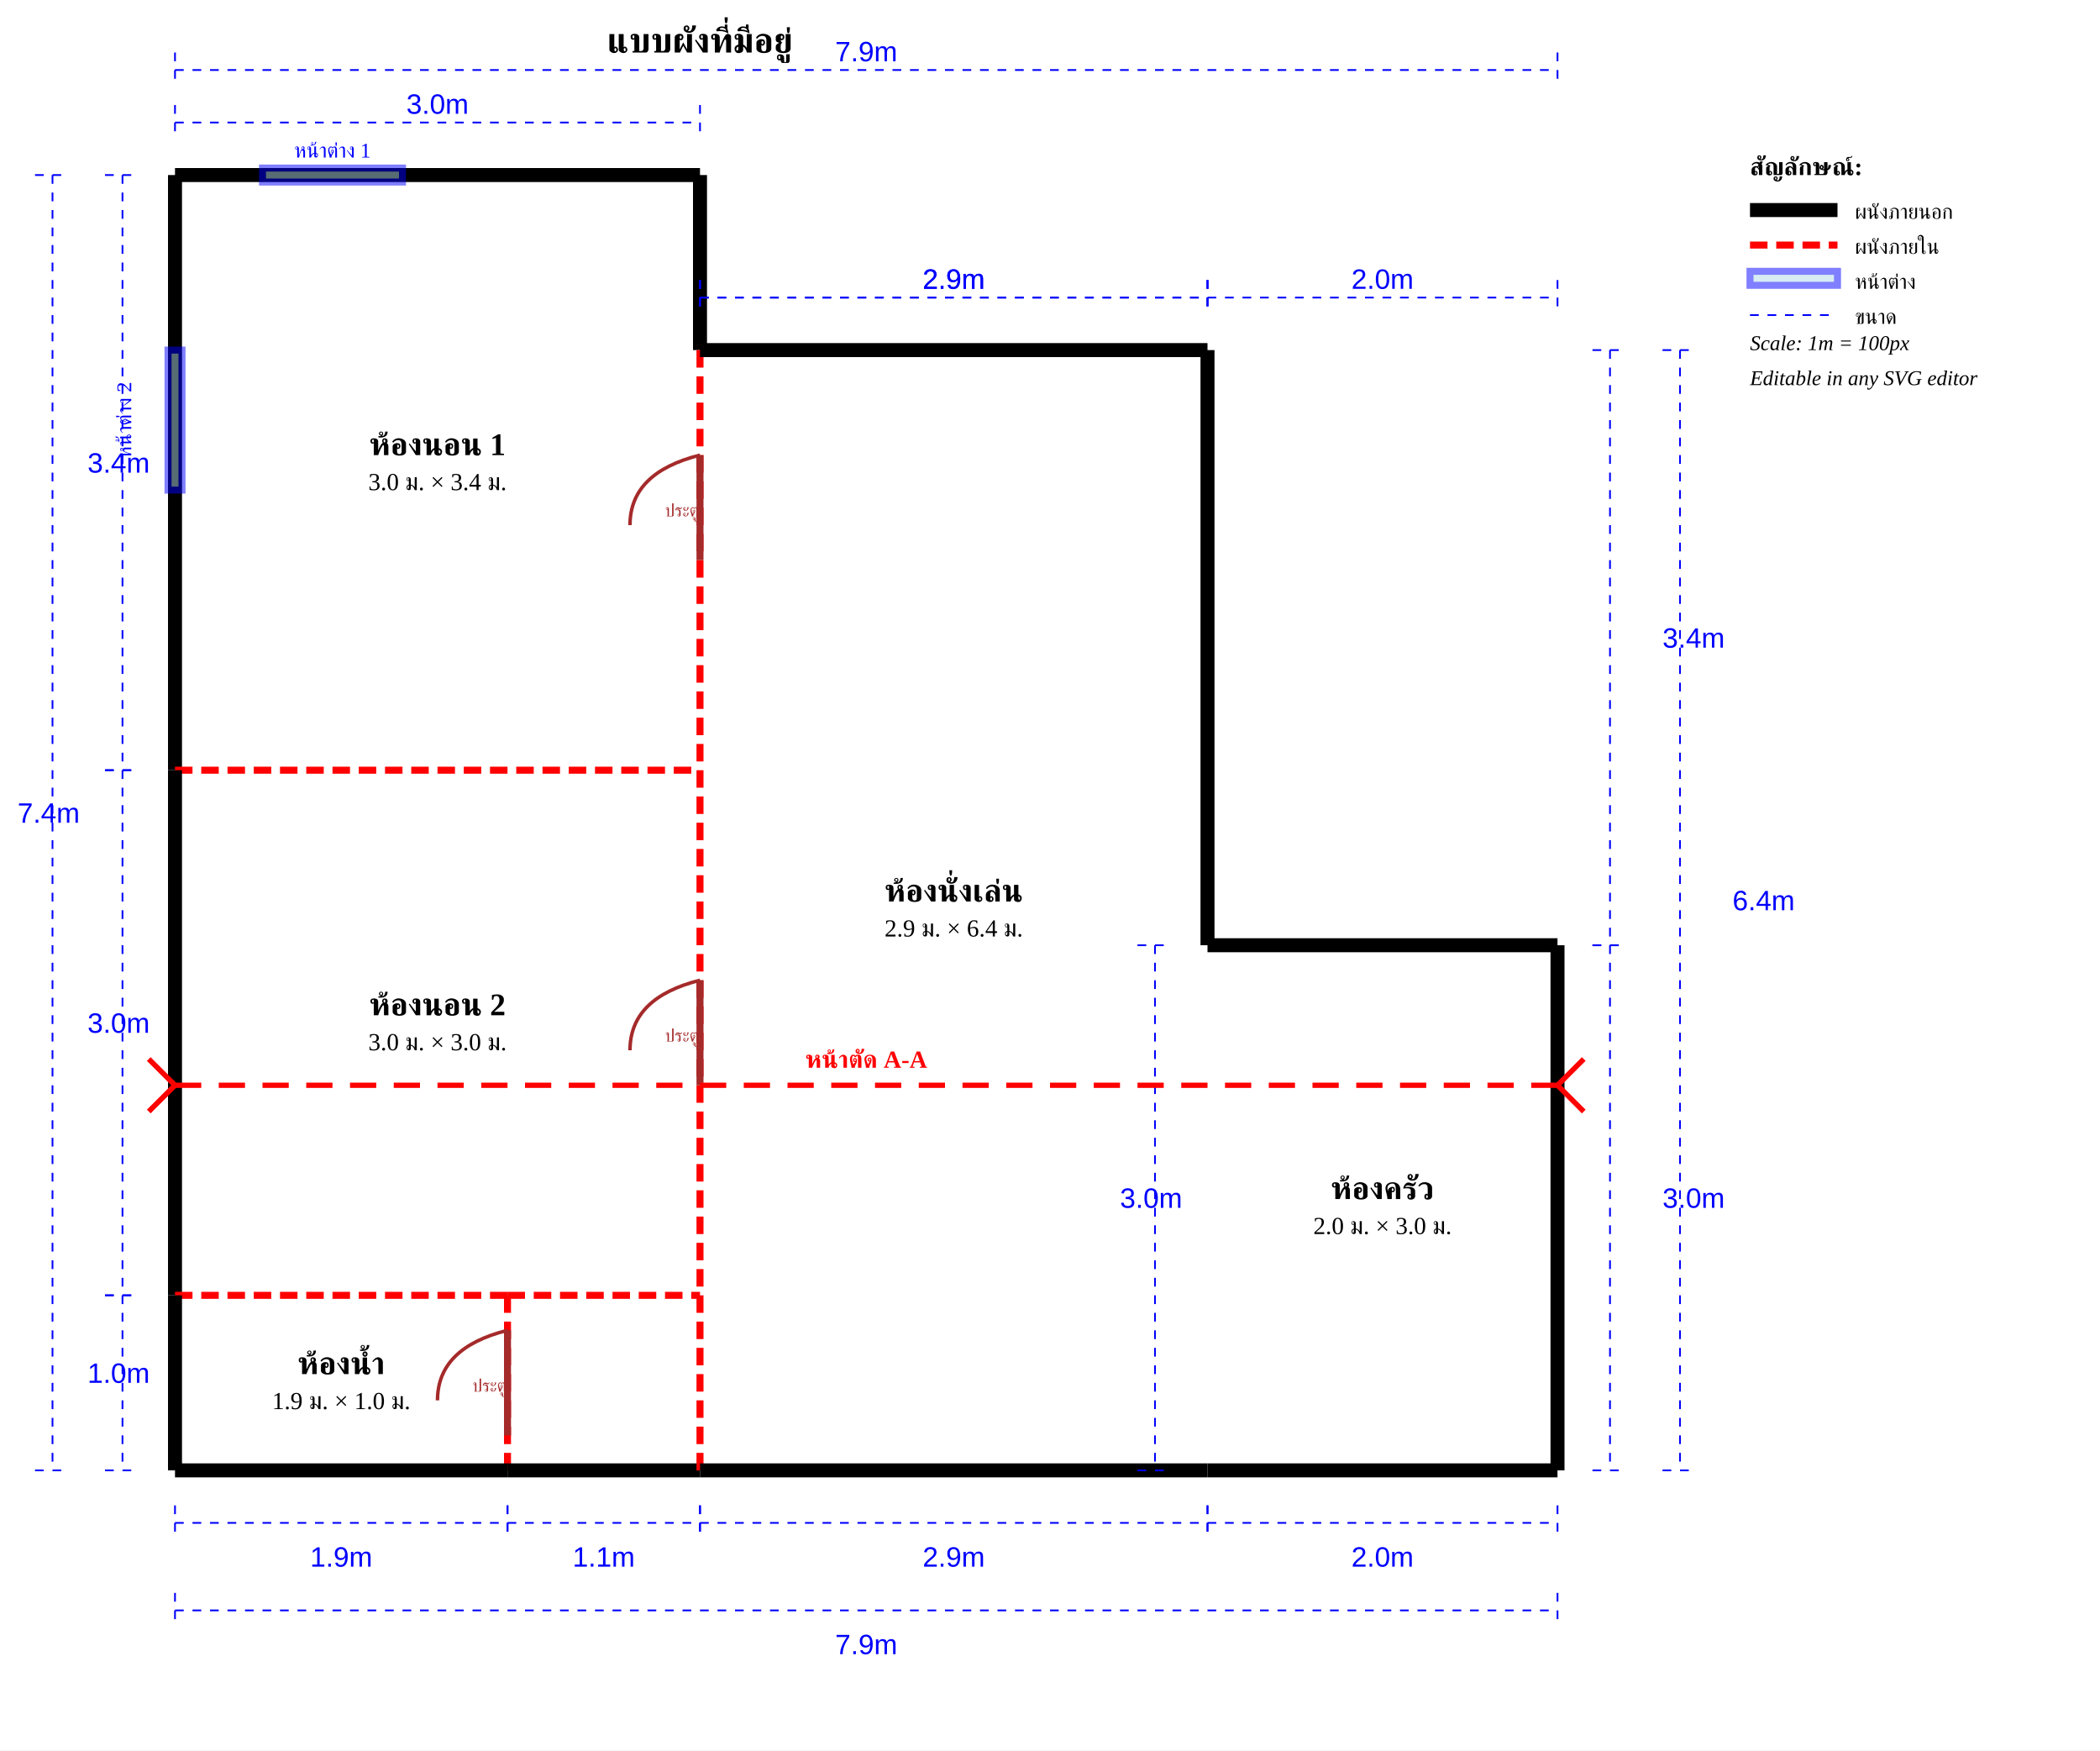
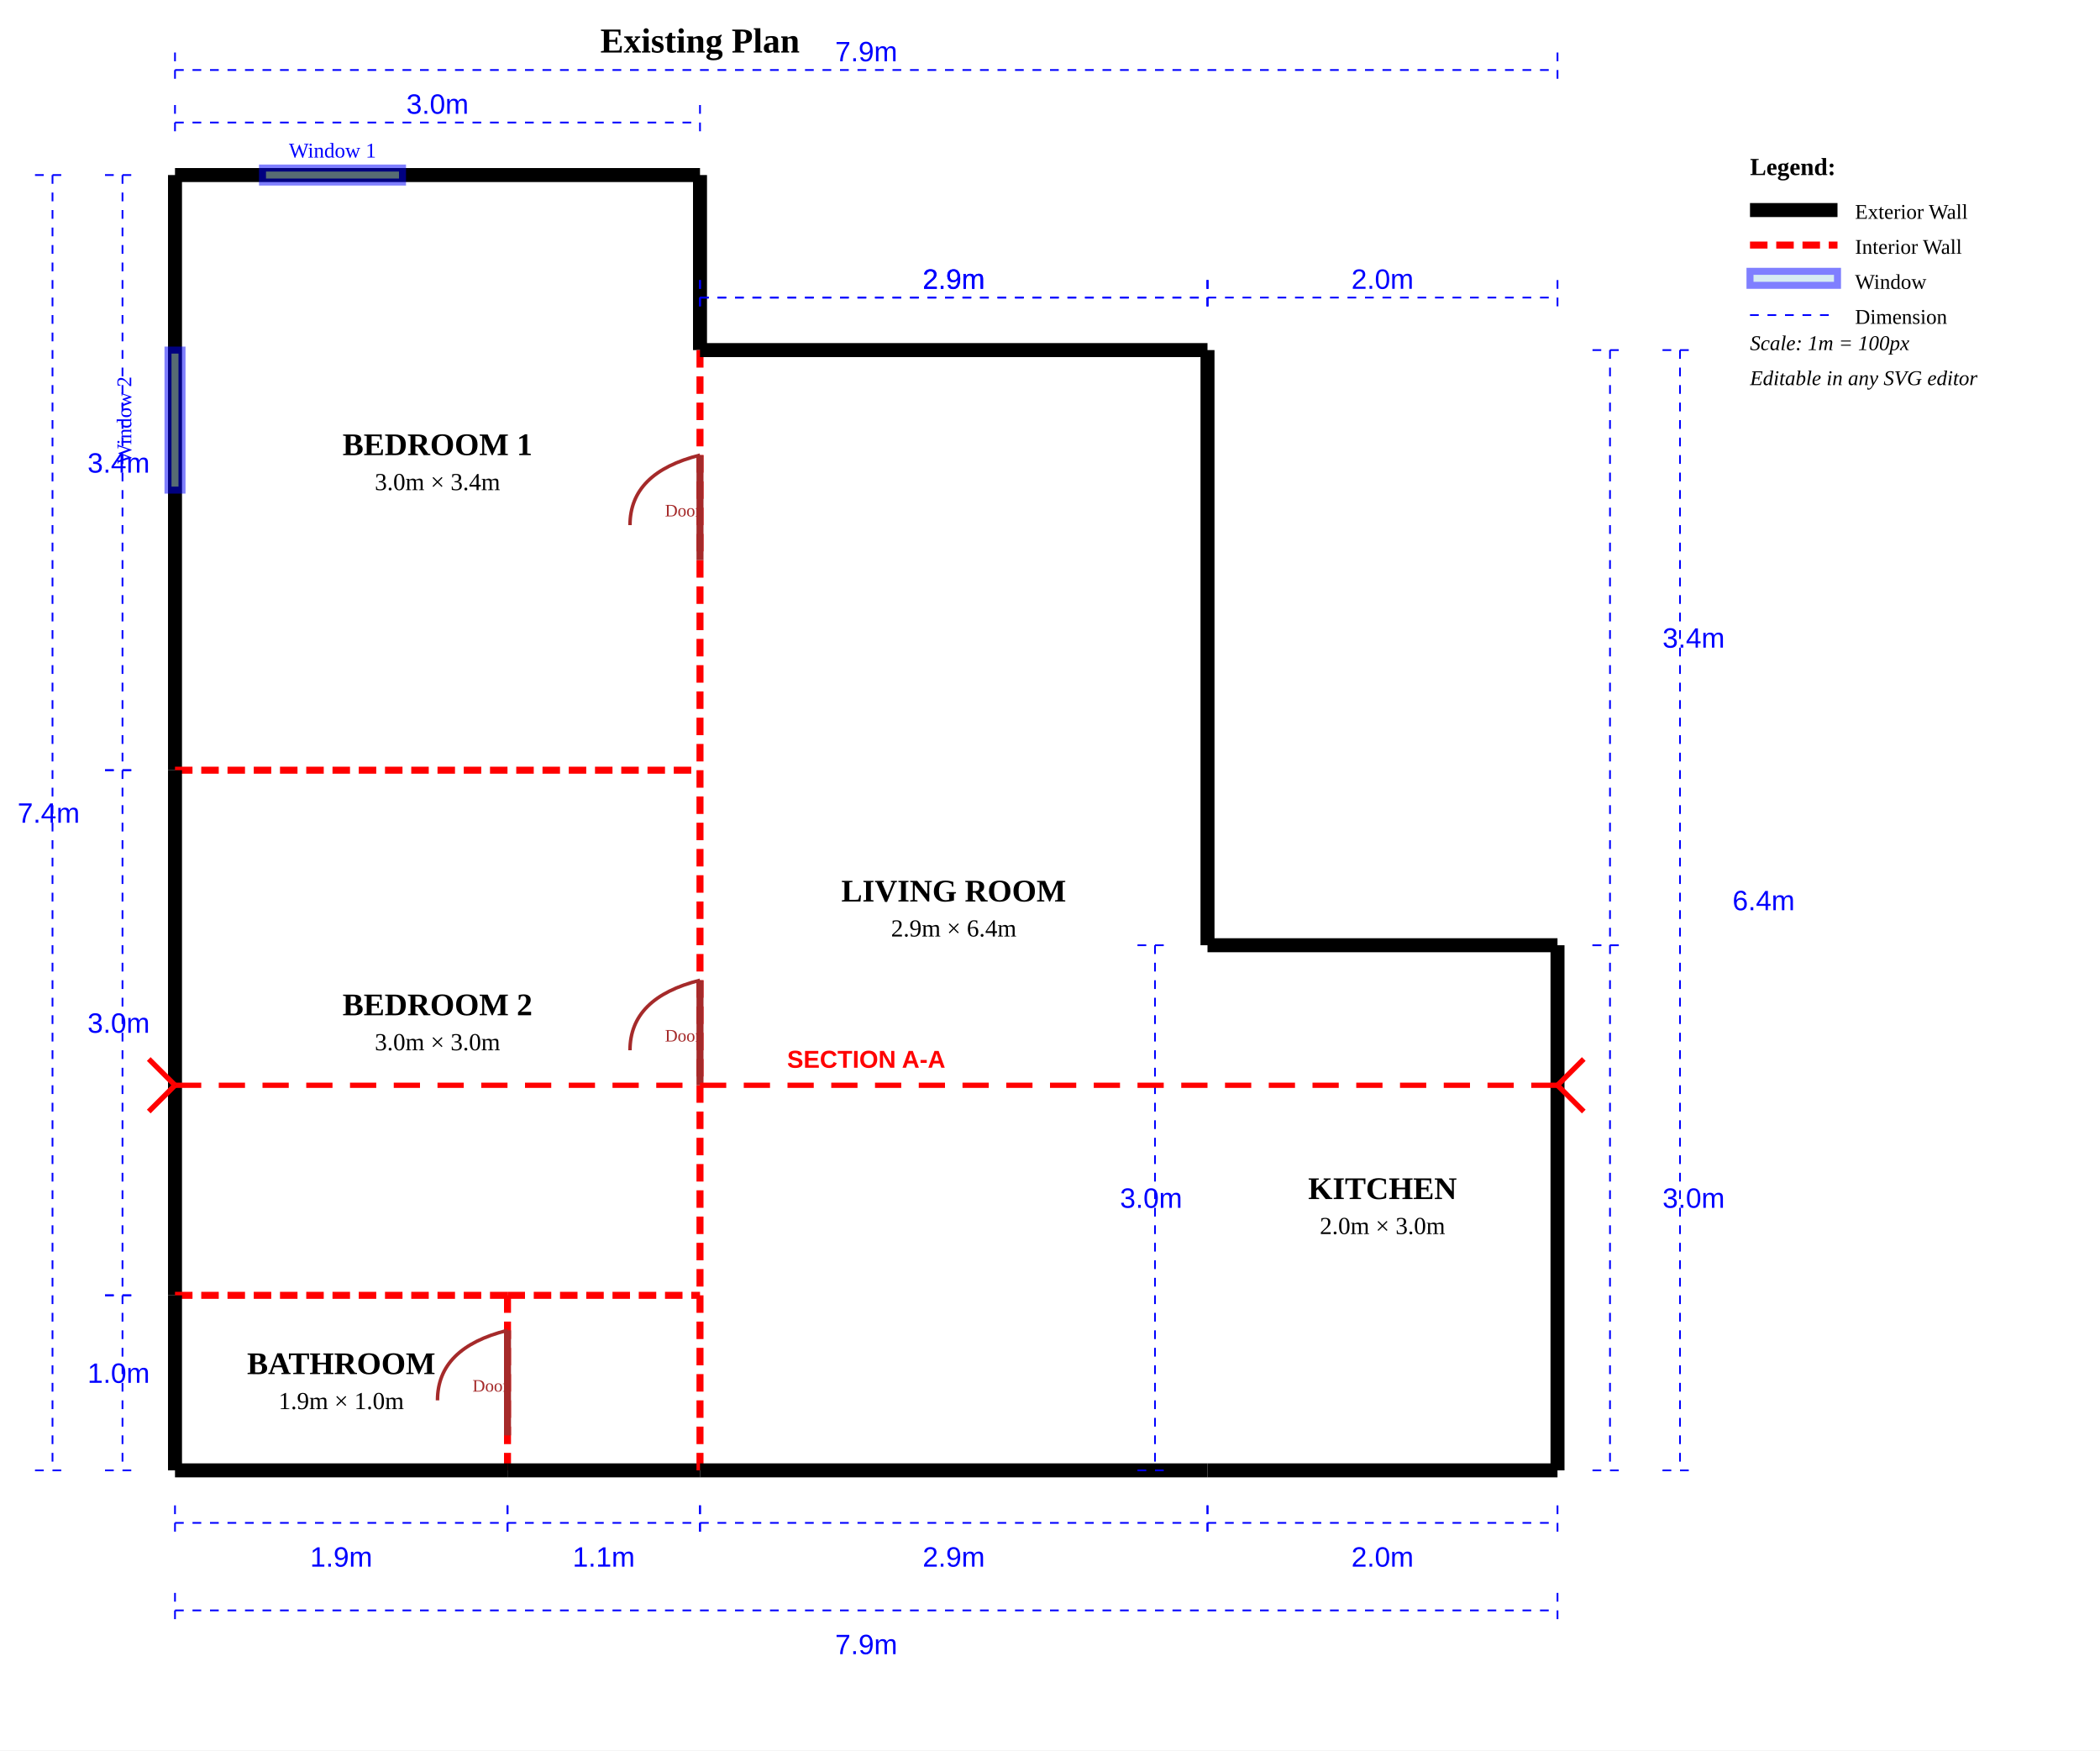
<svg xmlns="http://www.w3.org/2000/svg" width="1200" height="1000" viewBox="0 0 1200 1000">
  <defs>
    <style>
      .wall-exterior { stroke: black; stroke-width: 8; fill: none; }
      .wall-interior { stroke: red; stroke-width: 4; fill: none; stroke-dasharray: 10,5; }
      .dimension-line { stroke: blue; stroke-width: 1; fill: none; stroke-dasharray: 5,5; }
      .dimension-text { fill: blue; font-family: Arial; font-size: 16px; }
      .window { stroke: blue; stroke-width: 4; fill: lightblue; opacity: 0.5; }
      .door { stroke: brown; stroke-width: 4; fill: none; }
      .door-arc { stroke: brown; stroke-width: 2; fill: none; }
+       .section-cut { stroke: red; stroke-width: 3; fill: none; stroke-dasharray: 15,10; }
+       .section-arrow { stroke: red; stroke-width: 3; fill: none; }
+       .section-label { fill: red; font-family: Arial; font-size: 14px; font-weight: bold; }
    </style>
  </defs>
  <rect width="1200" height="1000" fill="white" />
-   <text x="400" y="30" text-anchor="middle" font-size="20" font-weight="bold">แบบผังที่มีอยู่</text>
+   <text x="400" y="30" text-anchor="middle" font-size="20" font-weight="bold">Existing Plan</text>
  <line x1="100" y1="100" x2="400" y2="100" class="wall-exterior" />
  <line x1="100" y1="100" x2="100" y2="440" class="wall-exterior" />
  <line x1="400" y1="100" x2="400" y2="200" class="wall-exterior" />
  <line x1="400" y1="200" x2="400" y2="440" class="wall-interior" />
  <line x1="100" y1="440" x2="400" y2="440" class="wall-interior" />
  <line x1="100" y1="440" x2="100" y2="740" class="wall-exterior" />
  <line x1="400" y1="440" x2="400" y2="740" class="wall-interior" />
  <line x1="100" y1="740" x2="290" y2="740" class="wall-interior" />
  <line x1="290" y1="740" x2="400" y2="740" class="wall-interior" />
  <line x1="100" y1="740" x2="100" y2="840" class="wall-exterior" />
  <line x1="290" y1="740" x2="290" y2="840" class="wall-interior" />
  <line x1="100" y1="840" x2="290" y2="840" class="wall-exterior" />
  <line x1="290" y1="840" x2="400" y2="840" class="wall-exterior" />
  <line x1="400" y1="740" x2="400" y2="840" class="wall-interior" />
  <line x1="400" y1="200" x2="690" y2="200" class="wall-exterior" />
  <line x1="690" y1="200" x2="690" y2="540" class="wall-exterior" />
  <line x1="400" y1="840" x2="690" y2="840" class="wall-exterior" />
  <line x1="690" y1="540" x2="890" y2="540" class="wall-exterior" />
  <line x1="890" y1="540" x2="890" y2="840" class="wall-exterior" />
  <line x1="690" y1="840" x2="890" y2="840" class="wall-exterior" />
  <line x1="100" y1="70" x2="400" y2="70" class="dimension-line" />
  <line x1="100" y1="60" x2="100" y2="80" class="dimension-line" />
  <line x1="400" y1="60" x2="400" y2="80" class="dimension-line" />
  <text x="250" y="65" class="dimension-text" text-anchor="middle">3.0m</text>
  <line x1="400" y1="170" x2="690" y2="170" class="dimension-line" />
  <line x1="400" y1="160" x2="400" y2="180" class="dimension-line" />
  <line x1="690" y1="160" x2="690" y2="180" class="dimension-line" />
  <text x="545" y="165" class="dimension-text" text-anchor="middle">2.9m</text>
  <line x1="690" y1="170" x2="890" y2="170" class="dimension-line" />
  <line x1="690" y1="160" x2="690" y2="180" class="dimension-line" />
  <line x1="890" y1="160" x2="890" y2="180" class="dimension-line" />
  <text x="790" y="165" class="dimension-text" text-anchor="middle">2.0m</text>
  <line x1="100" y1="40" x2="890" y2="40" class="dimension-line" />
  <line x1="100" y1="30" x2="100" y2="50" class="dimension-line" />
  <line x1="890" y1="30" x2="890" y2="50" class="dimension-line" />
  <text x="495" y="35" class="dimension-text" text-anchor="middle">7.9m</text>
  <line x1="70" y1="100" x2="70" y2="440" class="dimension-line" />
  <line x1="60" y1="100" x2="80" y2="100" class="dimension-line" />
  <line x1="60" y1="440" x2="80" y2="440" class="dimension-line" />
  <text x="50" y="270" class="dimension-text">3.4m</text>
  <line x1="30" y1="100" x2="30" y2="840" class="dimension-line" />
  <line x1="20" y1="100" x2="40" y2="100" class="dimension-line" />
  <line x1="20" y1="840" x2="40" y2="840" class="dimension-line" />
  <text x="10" y="470" class="dimension-text">7.4m</text>
  <line x1="400" y1="170" x2="690" y2="170" class="dimension-line" />
  <line x1="400" y1="160" x2="400" y2="180" class="dimension-line" />
  <line x1="690" y1="160" x2="690" y2="180" class="dimension-line" />
  <text x="545" y="165" class="dimension-text" text-anchor="middle">2.9m</text>
  <line x1="70" y1="440" x2="70" y2="740" class="dimension-line" />
  <line x1="60" y1="440" x2="80" y2="440" class="dimension-line" />
  <line x1="60" y1="740" x2="80" y2="740" class="dimension-line" />
  <text x="50" y="590" class="dimension-text">3.0m</text>
  <line x1="100" y1="870" x2="290" y2="870" class="dimension-line" />
  <line x1="100" y1="860" x2="100" y2="880" class="dimension-line" />
  <line x1="290" y1="860" x2="290" y2="880" class="dimension-line" />
  <text x="195" y="895" class="dimension-text" text-anchor="middle">1.9m</text>
  <line x1="70" y1="740" x2="70" y2="840" class="dimension-line" />
  <line x1="60" y1="740" x2="80" y2="740" class="dimension-line" />
  <line x1="60" y1="840" x2="80" y2="840" class="dimension-line" />
  <text x="50" y="790" class="dimension-text">1.0m</text>
  <line x1="290" y1="870" x2="400" y2="870" class="dimension-line" />
  <line x1="290" y1="860" x2="290" y2="880" class="dimension-line" />
  <line x1="400" y1="860" x2="400" y2="880" class="dimension-line" />
  <text x="345" y="895" class="dimension-text" text-anchor="middle">1.1m</text>
  <line x1="400" y1="870" x2="690" y2="870" class="dimension-line" />
  <line x1="400" y1="860" x2="400" y2="880" class="dimension-line" />
  <line x1="690" y1="860" x2="690" y2="880" class="dimension-line" />
  <text x="545" y="895" class="dimension-text" text-anchor="middle">2.9m</text>
  <line x1="690" y1="870" x2="890" y2="870" class="dimension-line" />
  <line x1="690" y1="860" x2="690" y2="880" class="dimension-line" />
  <line x1="890" y1="860" x2="890" y2="880" class="dimension-line" />
  <text x="790" y="895" class="dimension-text" text-anchor="middle">2.0m</text>
  <line x1="920" y1="200" x2="920" y2="540" class="dimension-line" />
  <line x1="910" y1="200" x2="930" y2="200" class="dimension-line" />
  <line x1="910" y1="540" x2="930" y2="540" class="dimension-line" />
  <text x="950" y="370" class="dimension-text">3.4m</text>
  <line x1="920" y1="540" x2="920" y2="840" class="dimension-line" />
  <line x1="910" y1="540" x2="930" y2="540" class="dimension-line" />
  <line x1="910" y1="840" x2="930" y2="840" class="dimension-line" />
  <text x="950" y="690" class="dimension-text">3.0m</text>
  <line x1="960" y1="200" x2="960" y2="840" class="dimension-line" />
  <line x1="950" y1="200" x2="970" y2="200" class="dimension-line" />
  <line x1="950" y1="840" x2="970" y2="840" class="dimension-line" />
  <text x="990" y="520" class="dimension-text">6.4m</text>
  <line x1="660" y1="540" x2="660" y2="840" class="dimension-line" />
  <line x1="650" y1="540" x2="670" y2="540" class="dimension-line" />
  <line x1="650" y1="840" x2="670" y2="840" class="dimension-line" />
  <text x="640" y="690" class="dimension-text">3.0m</text>
  <line x1="100" y1="920" x2="890" y2="920" class="dimension-line" />
  <line x1="100" y1="910" x2="100" y2="930" class="dimension-line" />
  <line x1="890" y1="910" x2="890" y2="930" class="dimension-line" />
  <text x="495" y="945" class="dimension-text" text-anchor="middle">7.9m</text>
  <rect x="150" y="96" width="80" height="8" class="window" />
-   <text x="190" y="90" font-size="12" fill="blue" text-anchor="middle">หน้าต่าง 1</text>
+   <text x="190" y="90" font-size="12" fill="blue" text-anchor="middle">Window 1</text>
  <rect x="96" y="200" width="8" height="80" class="window" />
-   <text x="75" y="240" font-size="12" fill="blue" text-anchor="middle" transform="rotate(-90 75 240)">หน้าต่าง 2</text>
+   <text x="75" y="240" font-size="12" fill="blue" text-anchor="middle" transform="rotate(-90 75 240)">Window 2</text>
  <line x1="290" y1="760" x2="290" y2="820" class="door" />
  <path d="M 290 760 Q 250 770 250 800" class="door-arc" />
-   <text x="270" y="795" font-size="10" fill="brown">ประตู</text>
+   <text x="270" y="795" font-size="10" fill="brown">Door</text>
  <line x1="400" y1="260" x2="400" y2="320" class="door" />
  <path d="M 400 260 Q 360 270 360 300" class="door-arc" />
-   <text x="380" y="295" font-size="10" fill="brown">ประตู</text>
+   <text x="380" y="295" font-size="10" fill="brown">Door</text>
  <line x1="400" y1="560" x2="400" y2="620" class="door" />
  <path d="M 400 560 Q 360 570 360 600" class="door-arc" />
-   <text x="380" y="595" font-size="10" fill="brown">ประตู</text>
-   <text x="250" y="260" font-size="18" font-weight="bold" text-anchor="middle">ห้องนอน 1</text>
-   <text x="250" y="280" font-size="14" text-anchor="middle">3.0 ม. × 3.4 ม.</text>
-   <text x="250" y="580" font-size="18" font-weight="bold" text-anchor="middle">ห้องนอน 2</text>
-   <text x="250" y="600" font-size="14" text-anchor="middle">3.0 ม. × 3.0 ม.</text>
-   <text x="195" y="785" font-size="18" font-weight="bold" text-anchor="middle">ห้องน้ำ</text>
-   <text x="195" y="805" font-size="14" text-anchor="middle">1.9 ม. × 1.0 ม.</text>
-   <text x="545" y="515" font-size="18" font-weight="bold" text-anchor="middle">ห้องนั่งเล่น</text>
-   <text x="545" y="535" font-size="14" text-anchor="middle">2.9 ม. × 6.4 ม.</text>
-   <text x="790" y="685" font-size="18" font-weight="bold" text-anchor="middle">ห้องครัว</text>
-   <text x="790" y="705" font-size="14" text-anchor="middle">2.0 ม. × 3.0 ม.</text>
-   <text x="1000" y="100" font-size="14" font-weight="bold">สัญลักษณ์:</text>
+   <text x="380" y="595" font-size="10" fill="brown">Door</text>
+   <text x="250" y="260" font-size="18" font-weight="bold" text-anchor="middle">BEDROOM 1</text>
+   <text x="250" y="280" font-size="14" text-anchor="middle">3.0m × 3.4m</text>
+   <text x="250" y="580" font-size="18" font-weight="bold" text-anchor="middle">BEDROOM 2</text>
+   <text x="250" y="600" font-size="14" text-anchor="middle">3.0m × 3.0m</text>
+   <text x="195" y="785" font-size="18" font-weight="bold" text-anchor="middle">BATHROOM</text>
+   <text x="195" y="805" font-size="14" text-anchor="middle">1.9m × 1.0m</text>
+   <text x="545" y="515" font-size="18" font-weight="bold" text-anchor="middle">LIVING ROOM</text>
+   <text x="545" y="535" font-size="14" text-anchor="middle">2.9m × 6.4m</text>
+   <text x="790" y="685" font-size="18" font-weight="bold" text-anchor="middle">KITCHEN</text>
+   <text x="790" y="705" font-size="14" text-anchor="middle">2.0m × 3.0m</text>
+   <text x="1000" y="100" font-size="14" font-weight="bold">Legend:</text>
  <line x1="1000" y1="120" x2="1050" y2="120" class="wall-exterior" />
-   <text x="1060" y="125" font-size="12">ผนังภายนอก</text>
+   <text x="1060" y="125" font-size="12">Exterior Wall</text>
  <line x1="1000" y1="140" x2="1050" y2="140" class="wall-interior" />
-   <text x="1060" y="145" font-size="12">ผนังภายใน</text>
+   <text x="1060" y="145" font-size="12">Interior Wall</text>
  <rect x="1000" y="155" width="50" height="8" class="window" />
-   <text x="1060" y="165" font-size="12">หน้าต่าง</text>
+   <text x="1060" y="165" font-size="12">Window</text>
  <line x1="1000" y1="180" x2="1050" y2="180" class="dimension-line" />
-   <text x="1060" y="185" font-size="12">ขนาด</text>
+   <text x="1060" y="185" font-size="12">Dimension</text>
  <text x="1000" y="200" font-size="12" font-style="italic">Scale: 1m = 100px</text>
  <text x="1000" y="220" font-size="12" font-style="italic">Editable in any SVG editor</text>
-   <line x1="100" y1="620" x2="890" y2="620" stroke="red" stroke-width="3" stroke-dasharray="15,10" />
-   <path d="M 100 620 L 85 605 M 100 620 L 85 635" stroke="red" stroke-width="3" fill="none" />
-   <path d="M 890 620 L 905 605 M 890 620 L 905 635" stroke="red" stroke-width="3" fill="none" />
-   <text x="495" y="610" font-size="14" fill="red" font-weight="bold" text-anchor="middle">หน้าตัด A-A</text>
+   <line x1="100" y1="620" x2="890" y2="620" class="section-cut" />
+   <path d="M 100 620 L 85 605 M 100 620 L 85 635" class="section-arrow" />
+   <path d="M 890 620 L 905 605 M 890 620 L 905 635" class="section-arrow" />
+   <text x="495" y="610" class="section-label" text-anchor="middle">SECTION A-A</text>
</svg>
